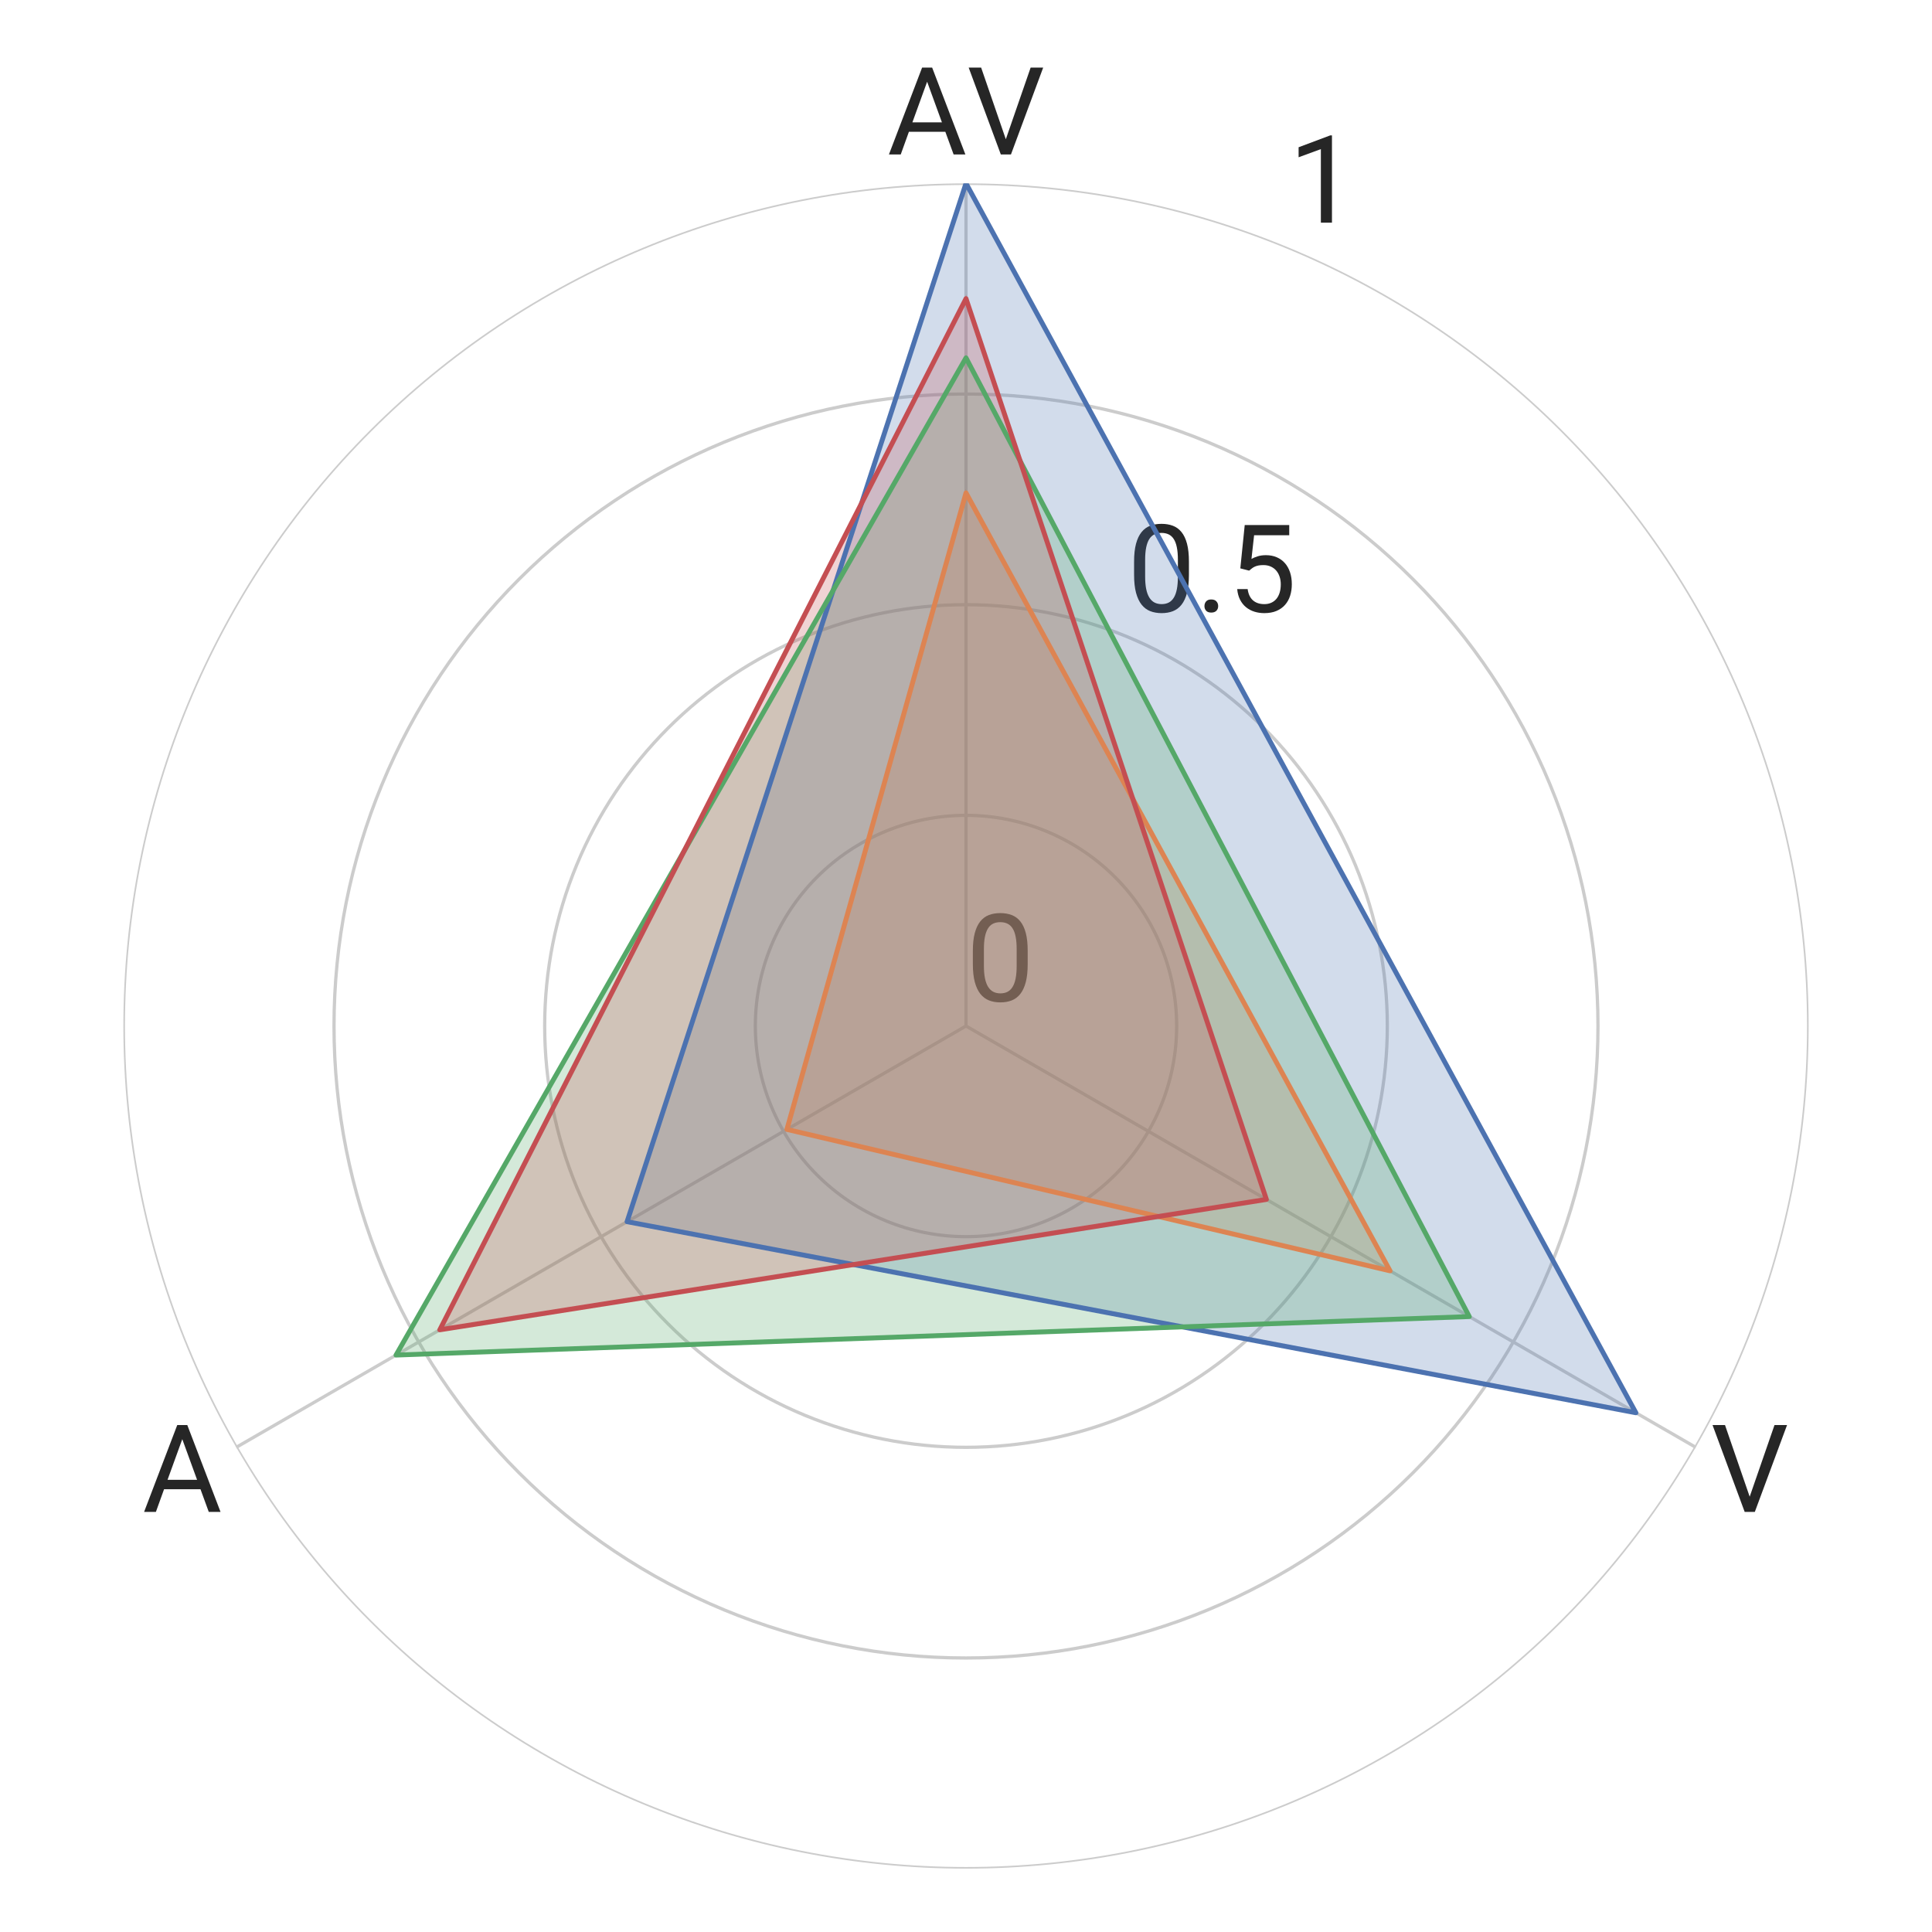
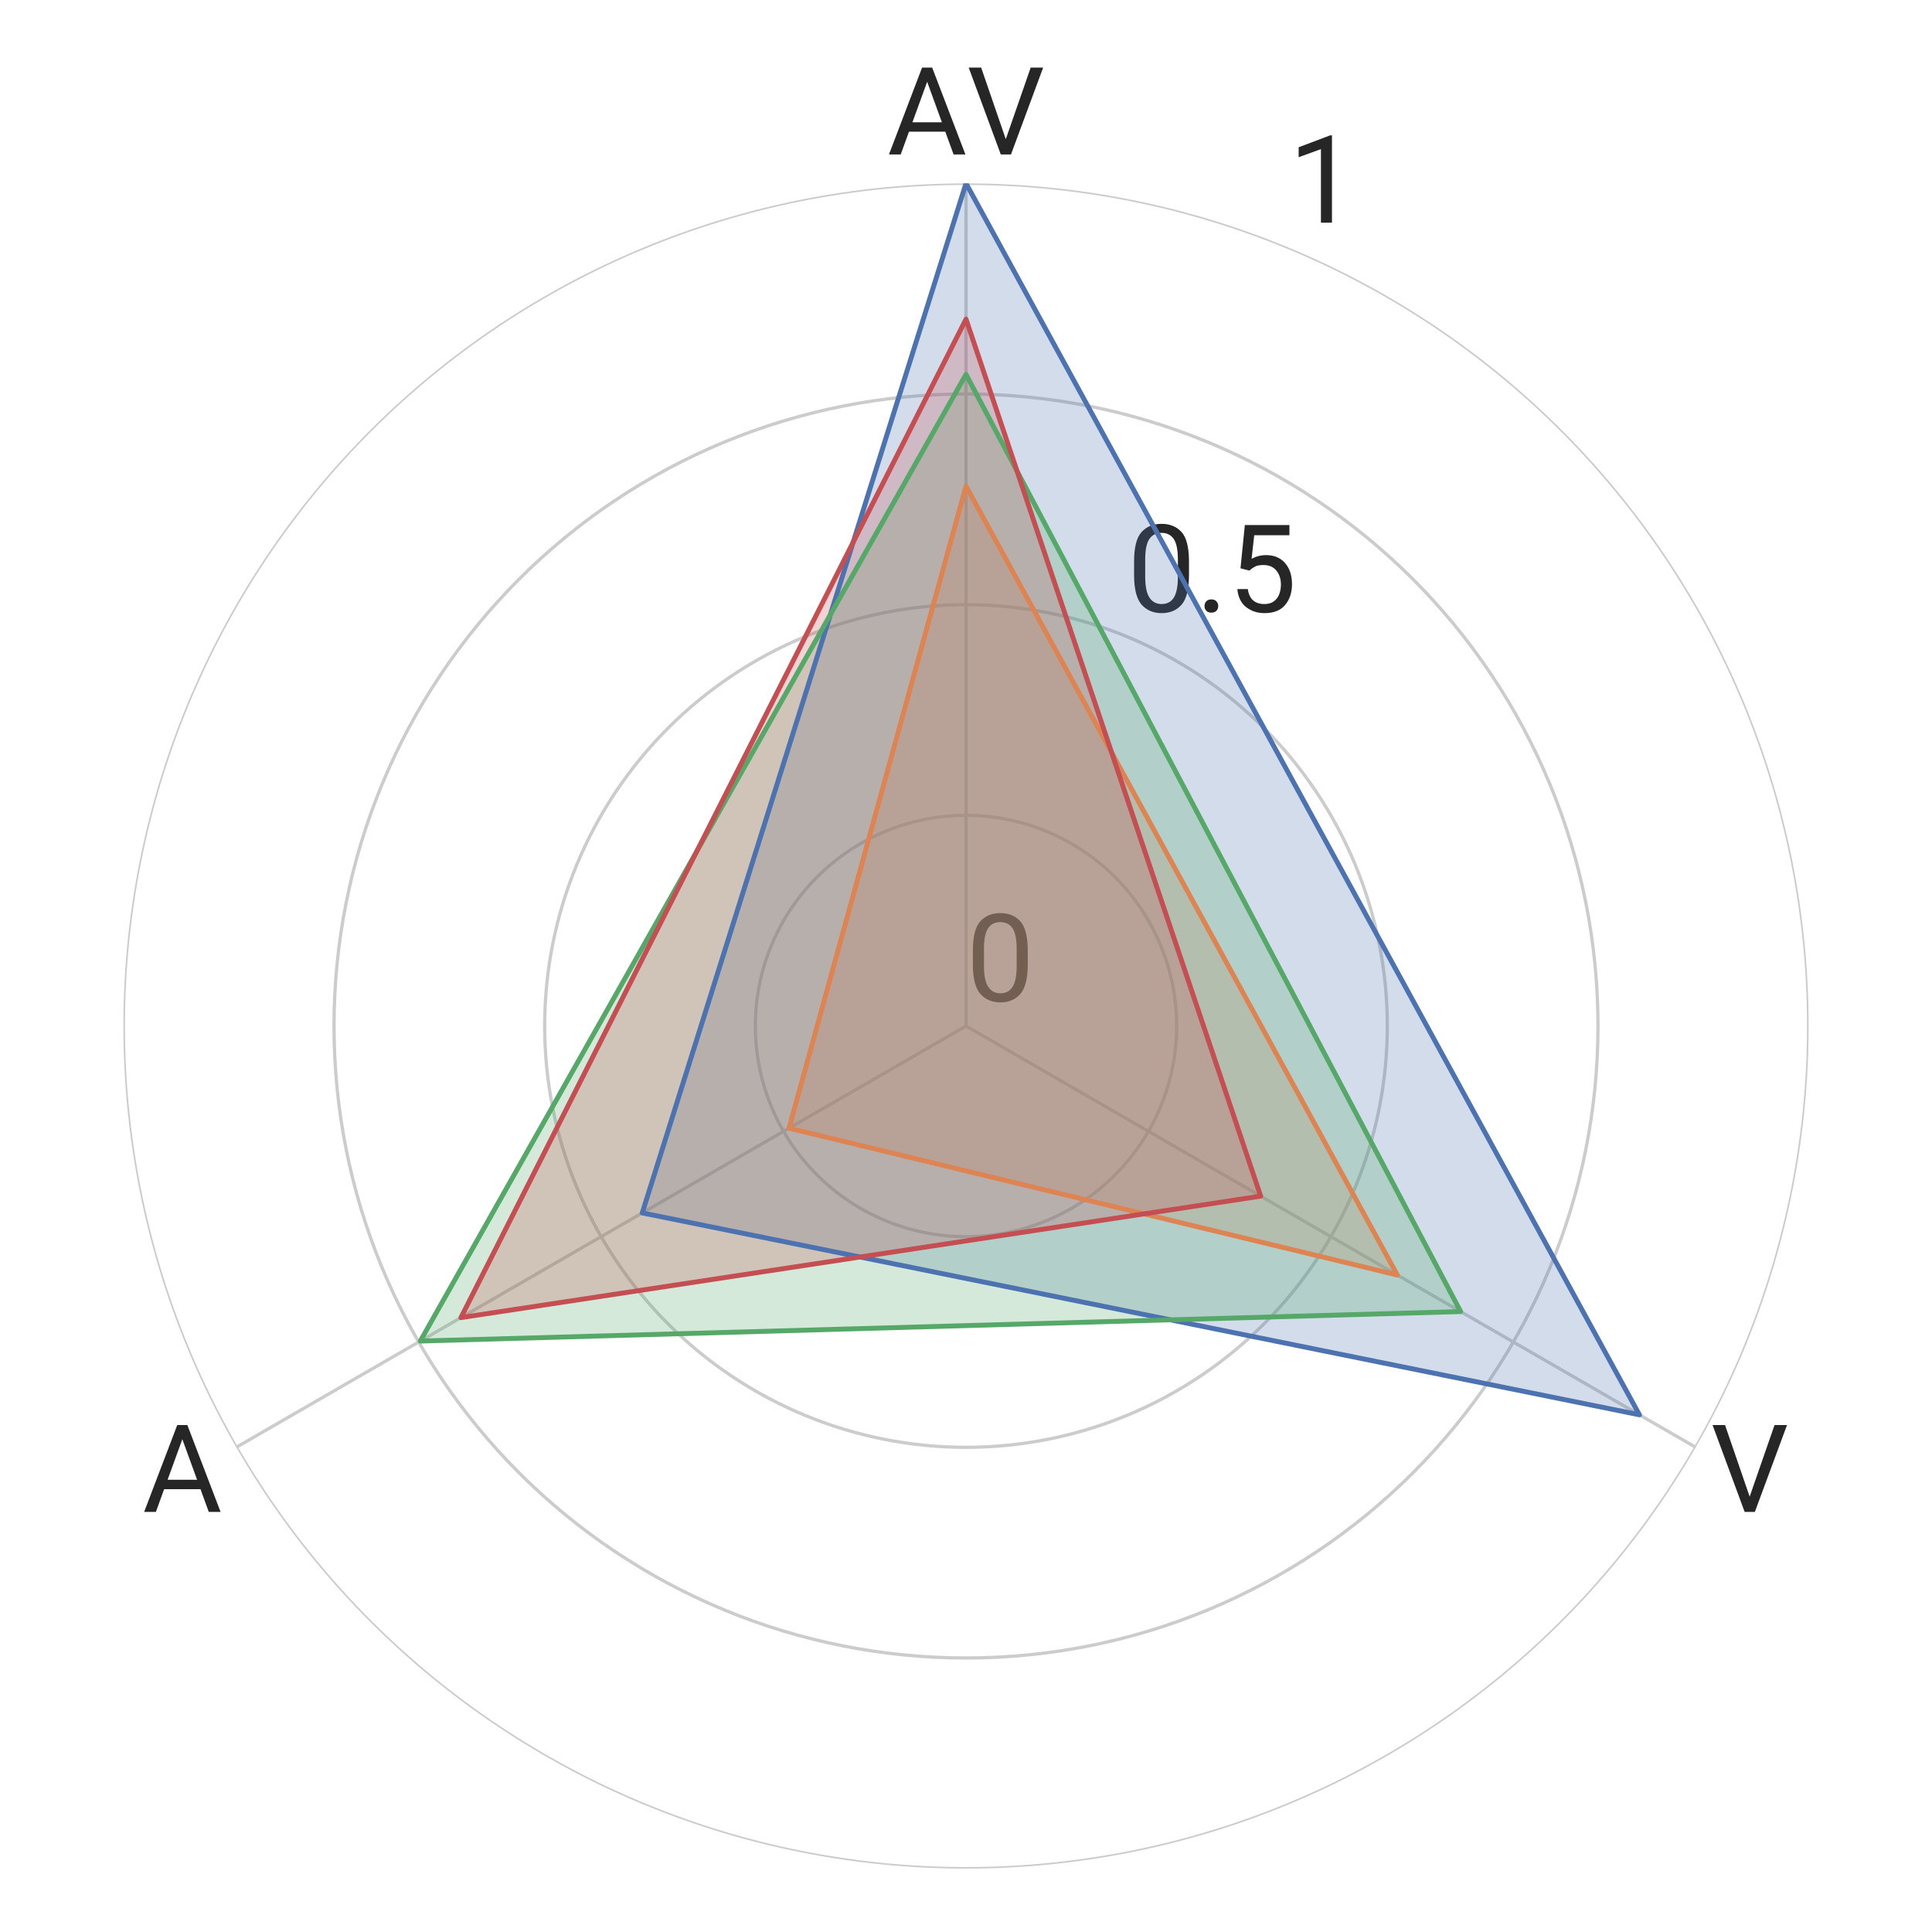
<svg xmlns="http://www.w3.org/2000/svg" xmlns:xlink="http://www.w3.org/1999/xlink" width="474.272pt" height="474.272pt" viewBox="0 0 474.272 474.272" version="1.1">
  <defs>
    <style type="text/css">*{stroke-linejoin: round; stroke-linecap: butt}</style>
  </defs>
  <g id="figure_1">
    <g id="patch_1">
      <path d="M 0 474.272  L 474.272 474.272  L 474.272 0  L 0 0  z " style="fill: #ffffff" />
    </g>
    <g id="axes_1">
      <g id="patch_2">
        <path d="M 443.99 251.866  C 443.99 224.702 438.639 197.802 428.244 172.706  C 417.849 147.61 402.611 124.806 383.404 105.598  C 364.196 86.39 341.392 71.153 316.296 60.758  C 291.199 50.363 264.3 45.012 237.136 45.012  C 209.972 45.012 183.072 50.363 157.976 60.758  C 132.88 71.153 110.076 86.39 90.868 105.598  C 71.66 124.806 56.423 147.61 46.028 172.706  C 35.633 197.802 30.282 224.702 30.282 251.866  C 30.282 279.03 35.633 305.929 46.028 331.026  C 56.423 356.122 71.66 378.926 90.868 398.134  C 110.076 417.341 132.88 432.579 157.976 442.974  C 183.072 453.369 209.972 458.72 237.136 458.72  C 264.3 458.72 291.199 453.369 316.296 442.974  C 341.392 432.579 364.196 417.341 383.404 398.134  C 402.611 378.926 417.849 356.122 428.244 331.026  C 438.639 305.929 443.99 279.03 443.99 251.866  M 237.136 251.866  C 237.136 251.866 237.136 251.866 237.136 251.866  C 237.136 251.866 237.136 251.866 237.136 251.866  C 237.136 251.866 237.136 251.866 237.136 251.866  C 237.136 251.866 237.136 251.866 237.136 251.866  C 237.136 251.866 237.136 251.866 237.136 251.866  C 237.136 251.866 237.136 251.866 237.136 251.866  C 237.136 251.866 237.136 251.866 237.136 251.866  C 237.136 251.866 237.136 251.866 237.136 251.866  C 237.136 251.866 237.136 251.866 237.136 251.866  C 237.136 251.866 237.136 251.866 237.136 251.866  C 237.136 251.866 237.136 251.866 237.136 251.866  C 237.136 251.866 237.136 251.866 237.136 251.866  C 237.136 251.866 237.136 251.866 237.136 251.866  C 237.136 251.866 237.136 251.866 237.136 251.866  C 237.136 251.866 237.136 251.866 237.136 251.866  C 237.136 251.866 237.136 251.866 237.136 251.866  z " style="fill: #ffffff" />
      </g>
      <g id="matplotlib.axis_1">
        <g id="xtick_1">
          <g id="line2d_1">
-             <path d="M 237.136 251.866  L 237.136 45.012  " clip-path="url(#p540a9f0912)" style="fill: none; stroke: #cccccc; stroke-width: 0.8; stroke-linecap: round" />
+             <path d="M 237.136 251.866  L 237.136 45.012  " clip-path="url(#p05f97a4e17)" style="fill: none; stroke: #cccccc; stroke-width: 0.8; stroke-linecap: round" />
          </g>
          <g id="text_1">
-             <g style="fill: #262626" transform="translate(217.807 37.91513) scale(0.3 -0.3)">
+             <g style="fill: #262626" transform="translate(217.8 37.91513) scale(0.3 -0.3)">
              <defs>
-                 <path id="Roboto-Regular-41" d="M 3041 1188  L 1134 1188  L 706 0  L 88 0  L 1825 4550  L 2350 4550  L 4091 0  L 3475 0  L 3041 1188  z M 1316 1681  L 2863 1681  L 2088 3809  L 1316 1681  z " transform="scale(0.015625)" />
-                 <path id="Roboto-Regular-56" d="M 2034 797  L 3334 4550  L 3991 4550  L 2303 0  L 1772 0  L 88 4550  L 741 4550  L 2034 797  z " transform="scale(0.015625)" />
+                 <path id="Roboto-Regular-41" d="M 91 0  L 1825 4550  L 2353 4550  L 4094 0  L 3475 0  L 3041 1191  L 1138 1191  L 706 0  L 91 0  z M 1319 1684  L 2863 1684  L 2091 3806  L 1319 1684  z " transform="scale(0.015625)" />
+                 <path id="Roboto-Regular-56" d="M 3991 4550  L 2306 0  L 1772 0  L 91 4550  L 744 4550  L 2034 800  L 3338 4550  L 3991 4550  z " transform="scale(0.015625)" />
              </defs>
              <use xlink:href="#Roboto-Regular-41" />
              <use xlink:href="#Roboto-Regular-56" transform="translate(65.23438 0)" />
            </g>
          </g>
        </g>
        <g id="xtick_2">
          <g id="line2d_2">
-             <path d="M 237.136 251.866  L 416.277 355.293  " clip-path="url(#p540a9f0912)" style="fill: none; stroke: #cccccc; stroke-width: 0.8; stroke-linecap: round" />
+             <path d="M 237.136 251.866  L 416.277 355.293  " clip-path="url(#p05f97a4e17)" style="fill: none; stroke: #cccccc; stroke-width: 0.8; stroke-linecap: round" />
          </g>
          <g id="text_2">
-             <g style="fill: #262626" transform="translate(419.9831 371.146) scale(0.3 -0.3)">
+             <g style="fill: #262626" transform="translate(419.9761 371.146) scale(0.3 -0.3)">
              <use xlink:href="#Roboto-Regular-56" />
            </g>
          </g>
        </g>
        <g id="xtick_3">
          <g id="line2d_3">
-             <path d="M 237.136 251.866  L 57.995 355.293  " clip-path="url(#p540a9f0912)" style="fill: none; stroke: #cccccc; stroke-width: 0.8; stroke-linecap: round" />
+             <path d="M 237.136 251.866  L 57.995 355.293  " clip-path="url(#p05f97a4e17)" style="fill: none; stroke: #cccccc; stroke-width: 0.8; stroke-linecap: round" />
          </g>
          <g id="text_3">
            <g style="fill: #262626" transform="translate(34.95983 371.146) scale(0.3 -0.3)">
              <use xlink:href="#Roboto-Regular-41" />
            </g>
          </g>
        </g>
      </g>
      <g id="matplotlib.axis_2">
        <g id="ytick_1">
          <g id="line2d_4">
-             <path d="M 237.136 251.866  C 237.136 251.866 237.136 251.866 237.136 251.866  C 237.136 251.866 237.136 251.866 237.136 251.866  C 237.136 251.866 237.136 251.866 237.136 251.866  C 237.136 251.866 237.136 251.866 237.136 251.866  C 237.136 251.866 237.136 251.866 237.136 251.866  C 237.136 251.866 237.136 251.866 237.136 251.866  C 237.136 251.866 237.136 251.866 237.136 251.866  C 237.136 251.866 237.136 251.866 237.136 251.866  C 237.136 251.866 237.136 251.866 237.136 251.866  C 237.136 251.866 237.136 251.866 237.136 251.866  C 237.136 251.866 237.136 251.866 237.136 251.866  C 237.136 251.866 237.136 251.866 237.136 251.866  C 237.136 251.866 237.136 251.866 237.136 251.866  C 237.136 251.866 237.136 251.866 237.136 251.866  C 237.136 251.866 237.136 251.866 237.136 251.866  C 237.136 251.866 237.136 251.866 237.136 251.866  " clip-path="url(#p540a9f0912)" style="fill: none; stroke: #cccccc; stroke-width: 0.8; stroke-linecap: round" />
+             <path d="M 237.136 251.866  C 237.136 251.866 237.136 251.866 237.136 251.866  C 237.136 251.866 237.136 251.866 237.136 251.866  C 237.136 251.866 237.136 251.866 237.136 251.866  C 237.136 251.866 237.136 251.866 237.136 251.866  C 237.136 251.866 237.136 251.866 237.136 251.866  C 237.136 251.866 237.136 251.866 237.136 251.866  C 237.136 251.866 237.136 251.866 237.136 251.866  C 237.136 251.866 237.136 251.866 237.136 251.866  C 237.136 251.866 237.136 251.866 237.136 251.866  C 237.136 251.866 237.136 251.866 237.136 251.866  C 237.136 251.866 237.136 251.866 237.136 251.866  C 237.136 251.866 237.136 251.866 237.136 251.866  C 237.136 251.866 237.136 251.866 237.136 251.866  C 237.136 251.866 237.136 251.866 237.136 251.866  C 237.136 251.866 237.136 251.866 237.136 251.866  C 237.136 251.866 237.136 251.866 237.136 251.866  " clip-path="url(#p05f97a4e17)" style="fill: none; stroke: #cccccc; stroke-width: 0.8; stroke-linecap: round" />
          </g>
          <g id="text_4">
            <g style="fill: #262626" transform="translate(237.1359 245.7722) scale(0.3 -0.3)">
              <defs>
-                 <path id="Roboto-Regular-30" d="M 3231 1941  Q 3231 1381 3131 998  Q 3031 616 2845 380  Q 2659 144 2395 40  Q 2131 -63 1800 -63  Q 1472 -63 1206 40  Q 941 144 753 380  Q 566 616 462 998  Q 359 1381 359 1941  L 359 2634  Q 359 3194 461 3572  Q 563 3950 750 4181  Q 938 4413 1202 4513  Q 1466 4613 1794 4613  Q 2125 4613 2390 4513  Q 2656 4413 2843 4181  Q 3031 3950 3131 3572  Q 3231 3194 3231 2634  L 3231 1941  z M 2653 2731  Q 2653 3116 2598 3384  Q 2544 3653 2434 3820  Q 2325 3988 2164 4063  Q 2003 4138 1794 4138  Q 1588 4138 1427 4063  Q 1266 3988 1158 3820  Q 1050 3653 994 3384  Q 938 3116 938 2731  L 938 1850  Q 938 1469 994 1195  Q 1050 922 1161 747  Q 1272 572 1433 490  Q 1594 409 1800 409  Q 2013 409 2172 490  Q 2331 572 2439 747  Q 2547 922 2600 1195  Q 2653 1469 2653 1850  L 2653 2731  z " transform="scale(0.015625)" />
+                 <path id="Roboto-Regular-30" d="M 3234 1944  Q 3234 825 2848 381  Q 2463 -63 1800 -63  Q 1156 -63 764 368  Q 372 800 359 1872  L 359 2638  Q 359 3753 750 4183  Q 1141 4613 1794 4613  Q 2447 4613 2834 4195  Q 3222 3778 3234 2709  L 3234 1944  z M 2653 2734  Q 2653 3503 2434 3822  Q 2216 4141 1794 4141  Q 1388 4141 1167 3831  Q 947 3522 941 2778  L 941 1850  Q 941 1088 1164 750  Q 1388 413 1800 413  Q 2222 413 2436 745  Q 2650 1078 2653 1825  L 2653 2734  z " transform="scale(0.015625)" />
              </defs>
              <use xlink:href="#Roboto-Regular-30" />
            </g>
          </g>
        </g>
        <g id="ytick_2">
          <g id="line2d_5">
-             <path d="M 237.136 200.152  C 243.927 200.152 250.652 201.49 256.926 204.089  C 263.2 206.688 268.901 210.497 273.703 215.299  C 278.505 220.101 282.314 225.802 284.913 232.076  C 287.512 238.35 288.849 245.075 288.849 251.866  C 288.849 258.657 287.512 265.382 284.913 271.656  C 282.314 277.93 278.505 283.631 273.703 288.433  C 268.901 293.235 263.2 297.044 256.926 299.643  C 250.652 302.242 243.927 303.579 237.136 303.579  C 230.345 303.579 223.62 302.242 217.346 299.643  C 211.072 297.044 205.371 293.235 200.569 288.433  C 195.767 283.631 191.958 277.93 189.359 271.656  C 186.76 265.382 185.422 258.657 185.422 251.866  C 185.422 245.075 186.76 238.35 189.359 232.076  C 191.958 225.802 195.767 220.101 200.569 215.299  C 205.371 210.497 211.072 206.688 217.346 204.089  C 223.62 201.49 230.345 200.152 237.136 200.152  " clip-path="url(#p540a9f0912)" style="fill: none; stroke: #cccccc; stroke-width: 0.8; stroke-linecap: round" />
+             <path d="M 237.136 200.152  C 243.927 200.152 250.652 201.49 256.926 204.089  C 263.2 206.688 268.901 210.497 273.703 215.299  C 278.505 220.101 282.314 225.802 284.913 232.076  C 287.512 238.35 288.849 245.075 288.849 251.866  C 288.849 258.657 287.512 265.382 284.913 271.656  C 282.314 277.93 278.505 283.631 273.703 288.433  C 268.901 293.235 263.2 297.044 256.926 299.643  C 250.652 302.242 243.927 303.579 237.136 303.579  C 230.345 303.579 223.62 302.242 217.346 299.643  C 211.072 297.044 205.371 293.235 200.569 288.433  C 195.767 283.631 191.958 277.93 189.359 271.656  C 186.76 265.382 185.422 258.657 185.422 251.866  C 185.422 245.075 186.76 238.35 189.359 232.076  C 191.958 225.802 195.767 220.101 200.569 215.299  C 205.371 210.497 211.072 206.688 217.346 204.089  C 223.62 201.49 230.345 200.152 237.136 200.152  " clip-path="url(#p05f97a4e17)" style="fill: none; stroke: #cccccc; stroke-width: 0.8; stroke-linecap: round" />
          </g>
        </g>
        <g id="ytick_3">
          <g id="line2d_6">
-             <path d="M 237.136 148.439  C 250.718 148.439 264.168 151.114 276.716 156.312  C 289.264 161.509 300.666 169.128 310.27 178.732  C 319.874 188.336 327.492 199.738 332.69 212.286  C 337.888 224.834 340.563 238.284 340.563 251.866  C 340.563 265.448 337.888 278.898 332.69 291.446  C 327.492 303.994 319.874 315.396 310.27 325  C 300.666 334.604 289.264 342.222 276.716 347.42  C 264.168 352.618 250.718 355.293 237.136 355.293  C 223.554 355.293 210.104 352.618 197.556 347.42  C 185.008 342.222 173.606 334.604 164.002 325  C 154.398 315.396 146.779 303.994 141.582 291.446  C 136.384 278.898 133.709 265.448 133.709 251.866  C 133.709 238.284 136.384 224.834 141.582 212.286  C 146.779 199.738 154.398 188.336 164.002 178.732  C 173.606 169.128 185.008 161.509 197.556 156.312  C 210.104 151.114 223.554 148.439 237.136 148.439  " clip-path="url(#p540a9f0912)" style="fill: none; stroke: #cccccc; stroke-width: 0.8; stroke-linecap: round" />
+             <path d="M 237.136 148.439  C 250.718 148.439 264.168 151.114 276.716 156.312  C 289.264 161.509 300.666 169.128 310.27 178.732  C 319.874 188.336 327.492 199.738 332.69 212.286  C 337.888 224.834 340.563 238.284 340.563 251.866  C 340.563 265.448 337.888 278.898 332.69 291.446  C 327.492 303.994 319.874 315.396 310.27 325  C 300.666 334.604 289.264 342.222 276.716 347.42  C 264.168 352.618 250.718 355.293 237.136 355.293  C 223.554 355.293 210.104 352.618 197.556 347.42  C 185.008 342.222 173.606 334.604 164.002 325  C 154.398 315.396 146.779 303.994 141.582 291.446  C 136.384 278.898 133.709 265.448 133.709 251.866  C 133.709 238.284 136.384 224.834 141.582 212.286  C 146.779 199.738 154.398 188.336 164.002 178.732  C 173.606 169.128 185.008 161.509 197.556 156.312  C 210.104 151.114 223.554 148.439 237.136 148.439  " clip-path="url(#p05f97a4e17)" style="fill: none; stroke: #cccccc; stroke-width: 0.8; stroke-linecap: round" />
          </g>
          <g id="text_5">
            <g style="fill: #262626" transform="translate(276.7157 150.2181) scale(0.3 -0.3)">
              <defs>
-                 <path id="Roboto-Regular-2e" d="M 450 303  Q 450 453 539 553  Q 628 653 806 653  Q 984 653 1076 553  Q 1169 453 1169 303  Q 1169 159 1076 62  Q 984 -34 806 -34  Q 628 -34 539 62  Q 450 159 450 303  z " transform="scale(0.015625)" />
-                 <path id="Roboto-Regular-35" d="M 644 2281  L 875 4550  L 3206 4550  L 3206 4016  L 1366 4016  L 1228 2775  Q 1350 2847 1542 2909  Q 1734 2972 1988 2972  Q 2300 2972 2551 2864  Q 2803 2756 2978 2557  Q 3153 2359 3247 2078  Q 3341 1797 3341 1450  Q 3341 1122 3252 845  Q 3163 569 2984 367  Q 2806 166 2536 51  Q 2266 -63 1900 -63  Q 1625 -63 1379 14  Q 1134 91 943 247  Q 753 403 631 640  Q 509 878 481 1197  L 1028 1197  Q 1081 806 1306 607  Q 1531 409 1900 409  Q 2106 409 2265 481  Q 2425 553 2536 687  Q 2647 822 2705 1014  Q 2763 1206 2763 1444  Q 2763 1656 2703 1840  Q 2644 2025 2528 2161  Q 2413 2297 2242 2375  Q 2072 2453 1853 2453  Q 1706 2453 1600 2433  Q 1494 2413 1409 2375  Q 1325 2338 1254 2283  Q 1184 2228 1106 2163  L 644 2281  z " transform="scale(0.015625)" />
+                 <path id="Roboto-Regular-2e" d="M 450 306  Q 450 453 542 554  Q 634 656 809 656  Q 984 656 1076 554  Q 1169 453 1169 306  Q 1169 163 1076 62  Q 984 -38 809 -38  Q 634 -38 542 62  Q 450 163 450 306  z " transform="scale(0.015625)" />
+                 <path id="Roboto-Regular-35" d="M 1109 2166  L 647 2284  L 875 4550  L 3209 4550  L 3209 4016  L 1366 4016  L 1228 2778  Q 1572 2975 1988 2975  Q 2616 2975 2980 2561  Q 3344 2147 3344 1450  Q 3344 797 2987 367  Q 2631 -63 1903 -63  Q 1350 -63 947 248  Q 544 559 481 1197  L 1031 1197  Q 1141 413 1903 413  Q 2313 413 2538 691  Q 2763 969 2763 1444  Q 2763 1872 2527 2164  Q 2291 2456 1853 2456  Q 1563 2456 1413 2378  Q 1263 2300 1109 2166  z " transform="scale(0.015625)" />
              </defs>
              <use xlink:href="#Roboto-Regular-30" />
-               <use xlink:href="#Roboto-Regular-2e" transform="translate(56.15234 0)" />
-               <use xlink:href="#Roboto-Regular-35" transform="translate(82.4707 0)" />
+               <use xlink:href="#Roboto-Regular-2e" transform="translate(56.20117 0)" />
+               <use xlink:href="#Roboto-Regular-35" transform="translate(82.56836 0)" />
            </g>
          </g>
        </g>
        <g id="ytick_4">
          <g id="line2d_7">
-             <path d="M 237.136 96.725  C 257.509 96.725 277.684 100.738 296.506 108.535  C 315.328 116.331 332.431 127.759 346.837 142.165  C 361.243 156.571 372.671 173.674 380.467 192.496  C 388.263 211.318 392.276 231.493 392.276 251.866  C 392.276 272.239 388.263 292.414 380.467 311.236  C 372.671 330.058 361.243 347.161 346.837 361.567  C 332.431 375.973 315.328 387.401 296.506 395.197  C 277.684 402.993 257.509 407.006 237.136 407.006  C 216.763 407.006 196.588 402.993 177.766 395.197  C 158.944 387.401 141.841 375.973 127.435 361.567  C 113.029 347.161 101.601 330.058 93.805 311.236  C 86.008 292.414 81.995 272.239 81.995 251.866  C 81.995 231.493 86.008 211.318 93.805 192.496  C 101.601 173.674 113.029 156.571 127.435 142.165  C 141.841 127.759 158.944 116.331 177.766 108.535  C 196.588 100.738 216.763 96.725 237.136 96.725  " clip-path="url(#p540a9f0912)" style="fill: none; stroke: #cccccc; stroke-width: 0.8; stroke-linecap: round" />
+             <path d="M 237.136 96.725  C 257.509 96.725 277.684 100.738 296.506 108.535  C 315.328 116.331 332.431 127.759 346.837 142.165  C 361.243 156.571 372.671 173.674 380.467 192.496  C 388.263 211.318 392.276 231.493 392.276 251.866  C 392.276 272.239 388.263 292.414 380.467 311.236  C 372.671 330.058 361.243 347.161 346.837 361.567  C 332.431 375.973 315.328 387.401 296.506 395.197  C 277.684 402.993 257.509 407.006 237.136 407.006  C 216.763 407.006 196.588 402.993 177.766 395.197  C 158.944 387.401 141.841 375.973 127.435 361.567  C 113.029 347.161 101.601 330.058 93.805 311.236  C 86.008 292.414 81.995 272.239 81.995 251.866  C 81.995 231.493 86.008 211.318 93.805 192.496  C 101.601 173.674 113.029 156.571 127.435 142.165  C 141.841 127.759 158.944 116.331 177.766 108.535  C 196.588 100.738 216.763 96.725 237.136 96.725  " clip-path="url(#p05f97a4e17)" style="fill: none; stroke: #cccccc; stroke-width: 0.8; stroke-linecap: round" />
          </g>
        </g>
        <g id="ytick_5">
          <g id="line2d_8">
-             <path d="M 237.136 45.012  C 264.3 45.012 291.199 50.363 316.296 60.758  C 341.392 71.153 364.196 86.39 383.404 105.598  C 402.611 124.806 417.849 147.61 428.244 172.706  C 438.639 197.802 443.99 224.702 443.99 251.866  C 443.99 279.03 438.639 305.929 428.244 331.026  C 417.849 356.122 402.611 378.926 383.404 398.134  C 364.196 417.341 341.392 432.579 316.296 442.974  C 291.199 453.369 264.3 458.72 237.136 458.72  C 209.972 458.72 183.072 453.369 157.976 442.974  C 132.88 432.579 110.076 417.341 90.868 398.134  C 71.66 378.926 56.423 356.122 46.028 331.026  C 35.633 305.929 30.282 279.03 30.282 251.866  C 30.282 224.702 35.633 197.802 46.028 172.706  C 56.423 147.61 71.66 124.806 90.868 105.598  C 110.076 86.39 132.88 71.153 157.976 60.758  C 183.072 50.363 209.972 45.012 237.136 45.012  " clip-path="url(#p540a9f0912)" style="fill: none; stroke: #cccccc; stroke-width: 0.8; stroke-linecap: round" />
+             <path d="M 237.136 45.012  C 264.3 45.012 291.199 50.363 316.296 60.758  C 341.392 71.153 364.196 86.39 383.404 105.598  C 402.611 124.806 417.849 147.61 428.244 172.706  C 438.639 197.802 443.99 224.702 443.99 251.866  C 443.99 279.03 438.639 305.929 428.244 331.026  C 417.849 356.122 402.611 378.926 383.404 398.134  C 364.196 417.341 341.392 432.579 316.296 442.974  C 291.199 453.369 264.3 458.72 237.136 458.72  C 209.972 458.72 183.072 453.369 157.976 442.974  C 132.88 432.579 110.076 417.341 90.868 398.134  C 71.66 378.926 56.423 356.122 46.028 331.026  C 35.633 305.929 30.282 279.03 30.282 251.866  C 30.282 224.702 35.633 197.802 46.028 172.706  C 56.423 147.61 71.66 124.806 90.868 105.598  C 110.076 86.39 132.88 71.153 157.976 60.758  C 183.072 50.363 209.972 45.012 237.136 45.012  " clip-path="url(#p05f97a4e17)" style="fill: none; stroke: #cccccc; stroke-width: 0.8; stroke-linecap: round" />
          </g>
          <g id="text_6">
            <g style="fill: #262626" transform="translate(316.2955 54.66407) scale(0.3 -0.3)">
              <defs>
-                 <path id="Roboto-Regular-31" d="M 2278 0  L 1697 0  L 1697 3853  L 531 3425  L 531 3950  L 2188 4572  L 2278 4572  L 2278 0  z " transform="scale(0.015625)" />
+                 <path id="Roboto-Regular-31" d="M 2278 4575  L 2278 0  L 1700 0  L 1700 3853  L 534 3428  L 534 3950  L 2188 4575  L 2278 4575  z " transform="scale(0.015625)" />
              </defs>
              <use xlink:href="#Roboto-Regular-31" />
            </g>
          </g>
        </g>
      </g>
      <g id="patch_3">
-         <path d="M 237.136 45.012  L 401.574 346.804  L 153.934 299.902  z " clip-path="url(#p540a9f0912)" style="fill: #4c72b0; opacity: 0.25; stroke: #4c72b0; stroke-width: 0.8; stroke-linejoin: miter" />
+         <path d="M 237.136 45.012  L 402.449 347.309  L 157.66 297.752  z " clip-path="url(#p05f97a4e17)" style="fill: #4c72b0; opacity: 0.25; stroke: #4c72b0; stroke-width: 0.8; stroke-linejoin: miter" />
      </g>
      <g id="patch_4">
-         <path d="M 237.136 121.001  L 341.227 311.963  L 193.174 277.247  z " clip-path="url(#p540a9f0912)" style="fill: #dd8452; opacity: 0.25; stroke: #dd8452; stroke-width: 0.8; stroke-linejoin: miter" />
+         <path d="M 237.136 119.354  L 343.015 312.995  L 193.69 276.949  z " clip-path="url(#p05f97a4e17)" style="fill: #dd8452; opacity: 0.25; stroke: #dd8452; stroke-width: 0.8; stroke-linejoin: miter" />
      </g>
      <g id="patch_5">
-         <path d="M 237.136 87.854  L 360.683 323.196  L 97.222 332.645  z " clip-path="url(#p540a9f0912)" style="fill: #55a868; opacity: 0.25; stroke: #55a868; stroke-width: 0.8; stroke-linejoin: miter" />
+         <path d="M 237.136 91.903  L 358.56 321.97  L 103.176 329.208  z " clip-path="url(#p05f97a4e17)" style="fill: #55a868; opacity: 0.25; stroke: #55a868; stroke-width: 0.8; stroke-linejoin: miter" />
      </g>
      <g id="patch_6">
-         <path d="M 237.136 73.311  L 310.877 294.44  L 107.961 326.445  z " clip-path="url(#p540a9f0912)" style="fill: #c44e52; opacity: 0.25; stroke: #c44e52; stroke-width: 0.8; stroke-linejoin: miter" />
+         <path d="M 237.136 78.352  L 309.475 293.631  L 113.146 323.451  z " clip-path="url(#p05f97a4e17)" style="fill: #c44e52; opacity: 0.25; stroke: #c44e52; stroke-width: 0.8; stroke-linejoin: miter" />
      </g>
      <g id="line2d_9">
-         <path d="M 237.136 45.012  L 401.574 346.804  L 153.934 299.902  L 237.136 45.012  " clip-path="url(#p540a9f0912)" style="fill: none; stroke: #4c72b0; stroke-width: 1.2; stroke-linecap: round" />
+         <path d="M 237.136 45.012  L 402.449 347.309  L 157.66 297.752  L 237.136 45.012  " clip-path="url(#p05f97a4e17)" style="fill: none; stroke: #4c72b0; stroke-width: 1.2; stroke-linecap: round" />
      </g>
      <g id="line2d_10">
-         <path d="M 237.136 121.001  L 341.227 311.963  L 193.174 277.247  L 237.136 121.001  " clip-path="url(#p540a9f0912)" style="fill: none; stroke: #dd8452; stroke-width: 1.2; stroke-linecap: round" />
+         <path d="M 237.136 119.354  L 343.015 312.995  L 193.69 276.949  L 237.136 119.354  " clip-path="url(#p05f97a4e17)" style="fill: none; stroke: #dd8452; stroke-width: 1.2; stroke-linecap: round" />
      </g>
      <g id="line2d_11">
-         <path d="M 237.136 87.854  L 360.683 323.196  L 97.222 332.645  L 237.136 87.854  " clip-path="url(#p540a9f0912)" style="fill: none; stroke: #55a868; stroke-width: 1.2; stroke-linecap: round" />
+         <path d="M 237.136 91.903  L 358.56 321.97  L 103.176 329.208  L 237.136 91.903  " clip-path="url(#p05f97a4e17)" style="fill: none; stroke: #55a868; stroke-width: 1.2; stroke-linecap: round" />
      </g>
      <g id="line2d_12">
-         <path d="M 237.136 73.311  L 310.877 294.44  L 107.961 326.445  L 237.136 73.311  " clip-path="url(#p540a9f0912)" style="fill: none; stroke: #c44e52; stroke-width: 1.2; stroke-linecap: round" />
+         <path d="M 237.136 78.352  L 309.475 293.631  L 113.146 323.451  L 237.136 78.352  " clip-path="url(#p05f97a4e17)" style="fill: none; stroke: #c44e52; stroke-width: 1.2; stroke-linecap: round" />
      </g>
    </g>
  </g>
  <defs>
-     <clipPath id="p540a9f0912">
+     <clipPath id="p05f97a4e17">
      <path d="M 443.99 251.866  C 443.99 224.702 438.639 197.802 428.244 172.706  C 417.849 147.61 402.611 124.806 383.404 105.598  C 364.196 86.39 341.392 71.153 316.296 60.758  C 291.199 50.363 264.3 45.012 237.136 45.012  C 209.972 45.012 183.072 50.363 157.976 60.758  C 132.88 71.153 110.076 86.39 90.868 105.598  C 71.66 124.806 56.423 147.61 46.028 172.706  C 35.633 197.802 30.282 224.702 30.282 251.866  C 30.282 279.03 35.633 305.929 46.028 331.026  C 56.423 356.122 71.66 378.926 90.868 398.134  C 110.076 417.341 132.88 432.579 157.976 442.974  C 183.072 453.369 209.972 458.72 237.136 458.72  C 264.3 458.72 291.199 453.369 316.296 442.974  C 341.392 432.579 364.196 417.341 383.404 398.134  C 402.611 378.926 417.849 356.122 428.244 331.026  C 438.639 305.929 443.99 279.03 443.99 251.866  M 237.136 251.866  C 237.136 251.866 237.136 251.866 237.136 251.866  C 237.136 251.866 237.136 251.866 237.136 251.866  C 237.136 251.866 237.136 251.866 237.136 251.866  C 237.136 251.866 237.136 251.866 237.136 251.866  C 237.136 251.866 237.136 251.866 237.136 251.866  C 237.136 251.866 237.136 251.866 237.136 251.866  C 237.136 251.866 237.136 251.866 237.136 251.866  C 237.136 251.866 237.136 251.866 237.136 251.866  C 237.136 251.866 237.136 251.866 237.136 251.866  C 237.136 251.866 237.136 251.866 237.136 251.866  C 237.136 251.866 237.136 251.866 237.136 251.866  C 237.136 251.866 237.136 251.866 237.136 251.866  C 237.136 251.866 237.136 251.866 237.136 251.866  C 237.136 251.866 237.136 251.866 237.136 251.866  C 237.136 251.866 237.136 251.866 237.136 251.866  C 237.136 251.866 237.136 251.866 237.136 251.866  z " />
    </clipPath>
  </defs>
</svg>
